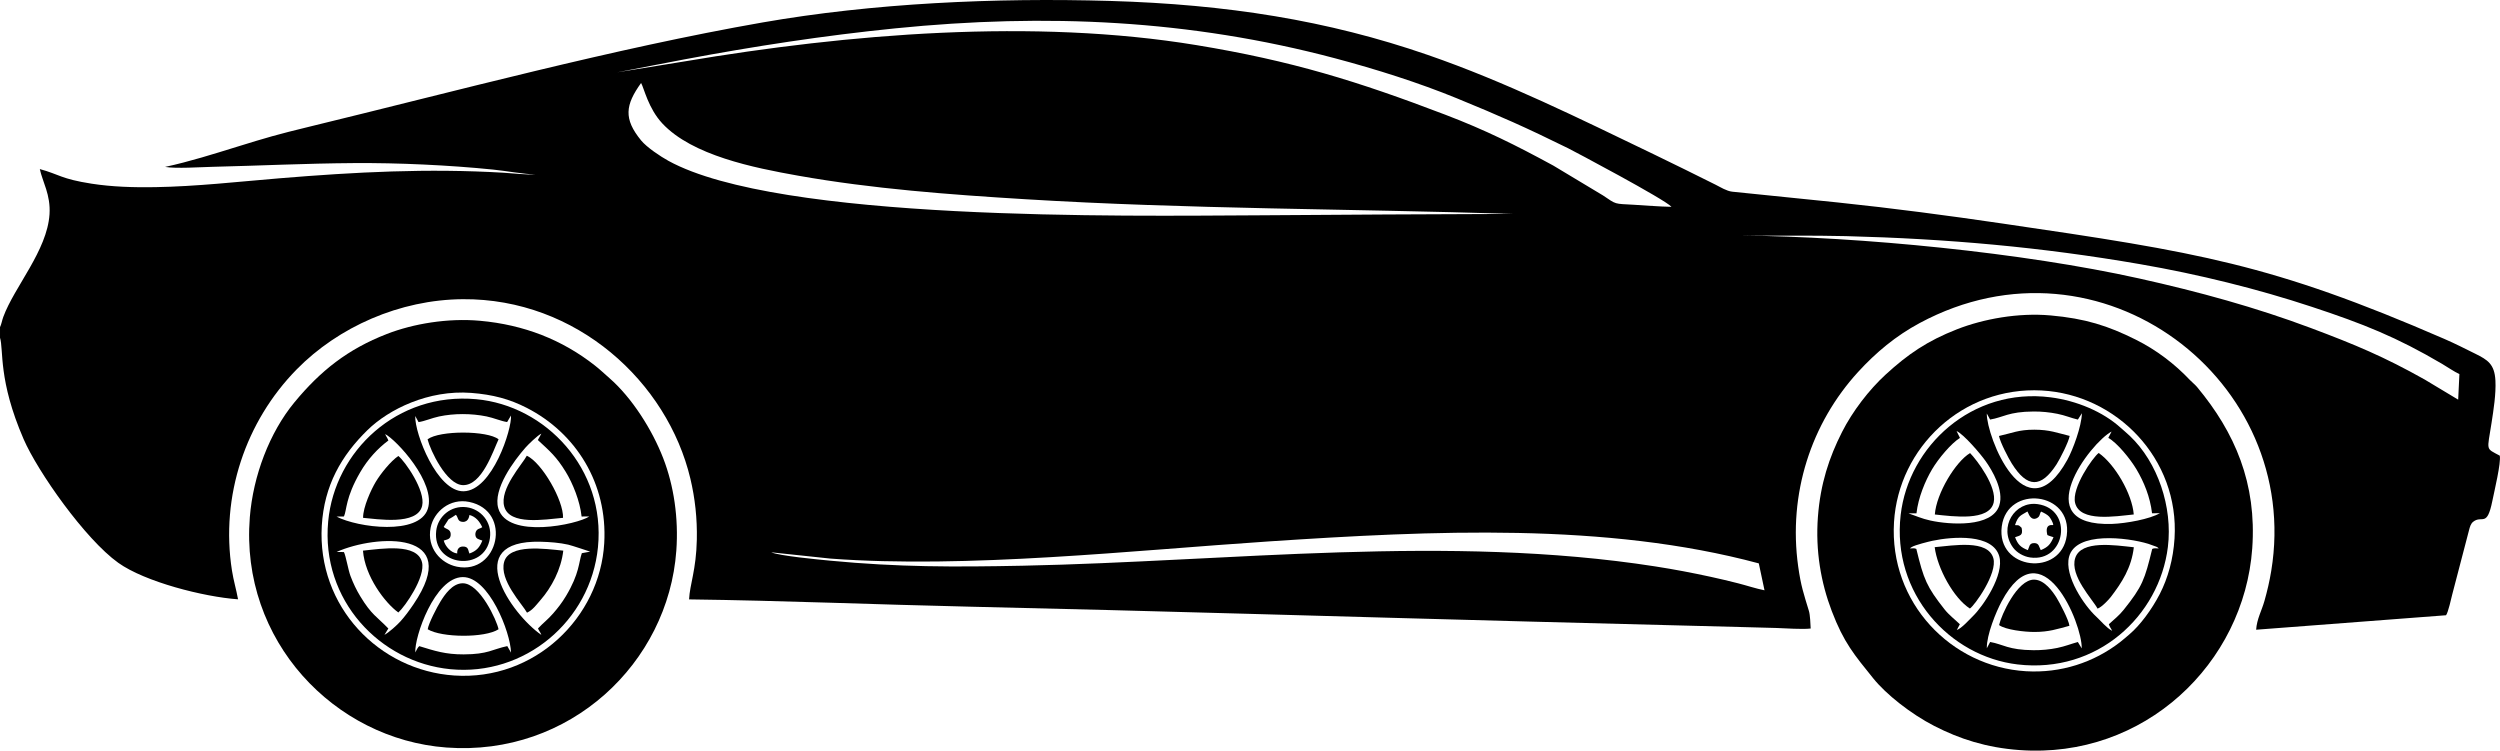
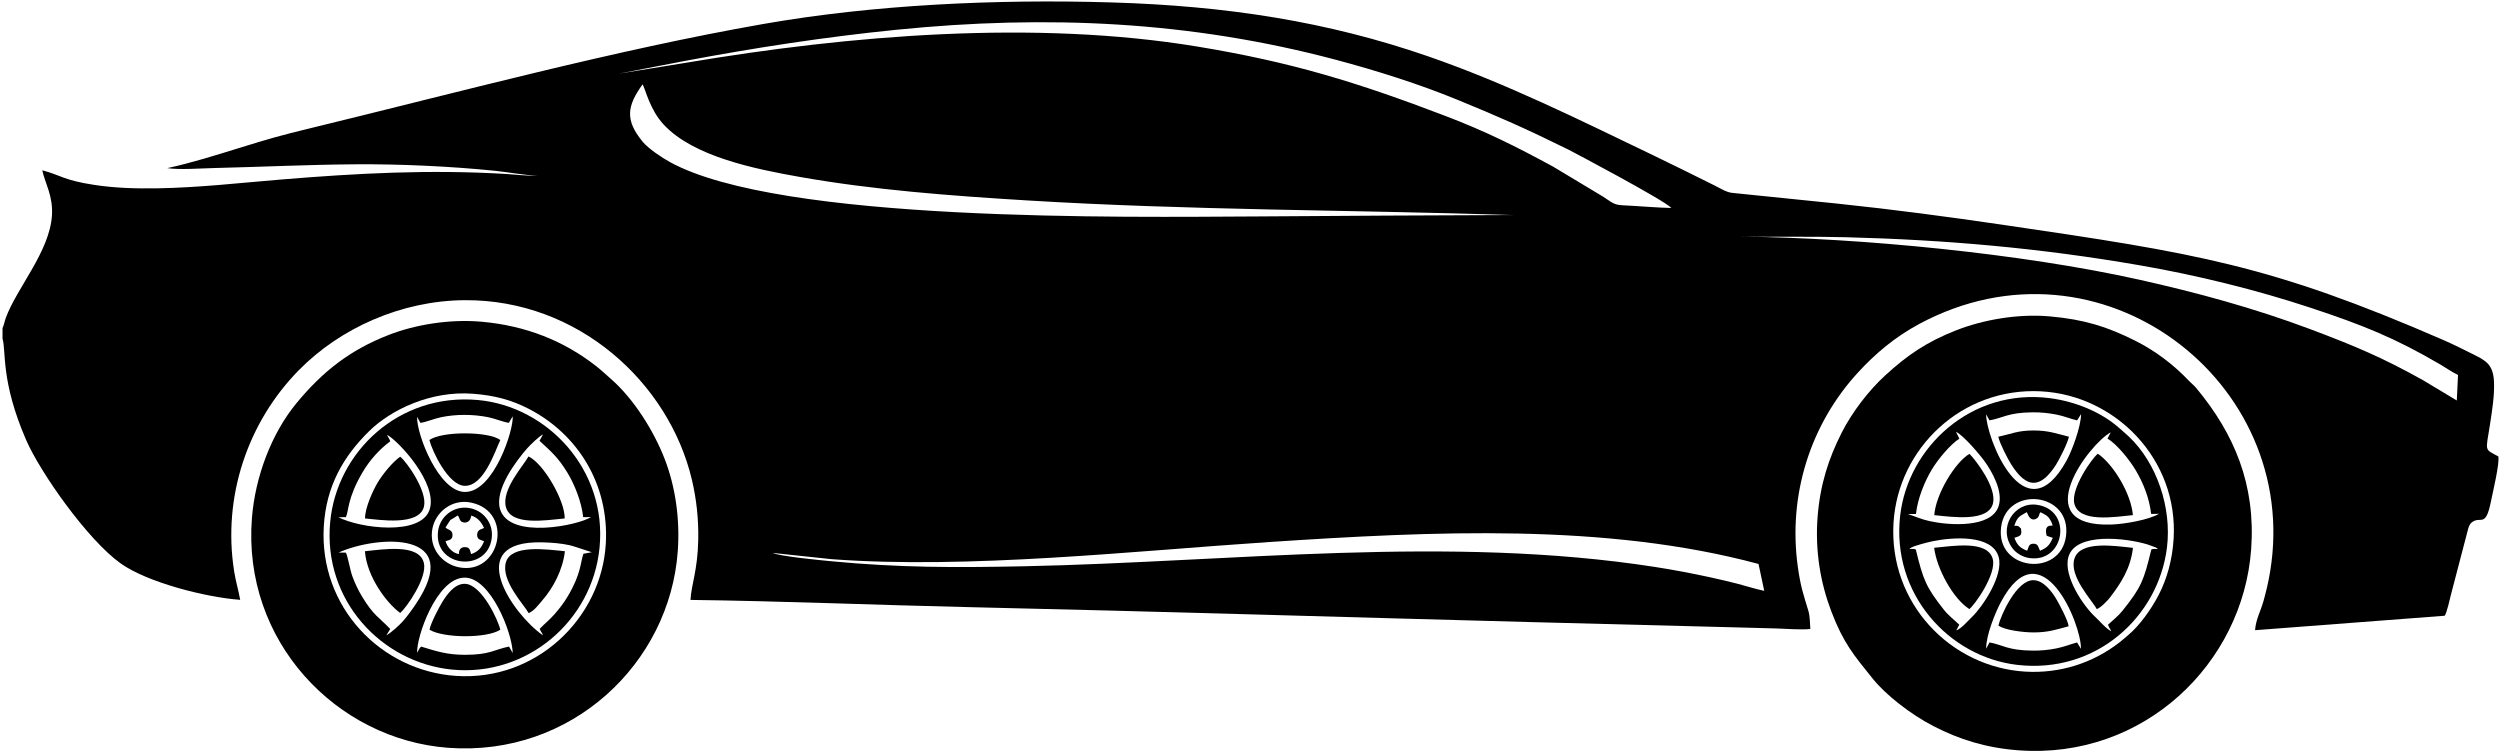
- <svg xmlns="http://www.w3.org/2000/svg" xml:space="preserve" width="169.333mm" height="50.845mm" version="1.1" style="shape-rendering:geometricPrecision; text-rendering:geometricPrecision; image-rendering:optimizeQuality; fill-rule:evenodd; clip-rule:evenodd" viewBox="0 0 2477.65 743.96">
-   <defs>
- 
- 
-  </defs>
+ <svg xmlns="http://www.w3.org/2000/svg" xml:space="preserve" width="169.602mm" height="50.944mm" version="1.1" style="shape-rendering:geometricPrecision; text-rendering:geometricPrecision; image-rendering:optimizeQuality; fill-rule:evenodd; clip-rule:evenodd" viewBox="0 0 16409.73 4929.06">
  <g id="Layer_x0020_1">
-     <path class="fil0" d="M1743.08 558.35c-151.42,-40.72 -323.5,-32.47 -484.98,-21.81 -134.64,8.89 -299.86,27.22 -435.2,17.05l-58.57 -6.21c7.79,3.46 46.64,7.16 58.35,8.28 67.35,6.43 122.64,6.39 190.76,5 206.33,-4.23 421.57,-31.31 627.09,0.7 18.63,2.9 37.1,6.42 55.13,10.36 9.3,2.03 17.9,4.08 26.81,6.35 8.44,2.15 17.57,5.22 26.27,6.96l-5.66 -26.68zm694.36 -187.6c-5.45,-2.5 -11.75,-6.95 -17.24,-10.17 -45.07,-26.5 -77.72,-39.54 -129.2,-56.55 -53.37,-17.64 -112.1,-32.22 -170.12,-42.24 -98.15,-16.96 -191.21,-25.19 -291.34,-27.77 -34.95,-0.9 -69.58,-0.14 -104.37,-0.6 119.01,1.18 279.65,16.94 394.81,42.54 59.3,13.18 115.97,28.8 169.94,49.02 44.48,16.67 73.07,28.69 113.07,51.15l33.22 19.96 1.21 -25.34zm-938.3 -158.75c-160.25,-5.13 -322.87,-4.76 -482.4,-14.52 -76.24,-4.66 -152.39,-10.37 -225.5,-23.33 -44.51,-7.89 -105.2,-20.11 -134.83,-51.81 -13.9,-14.87 -18.14,-35.01 -21.05,-40.1 -15.59,21.73 -17.6,35.44 0.04,56.96 5.57,6.79 19.09,15.84 27.07,20.22 109.53,60.1 452.27,54.63 584.05,53.97 42.31,-0.21 84.69,-0.55 126.89,-0.83l125.73 -0.55zm157.41 -7.03c-6.35,-7.31 -97.51,-55.6 -102.49,-58.06 -41.59,-20.5 -67.46,-31.97 -110.48,-49.58 -37.27,-15.26 -79.49,-28.68 -120.52,-39.57 -143.95,-38.2 -286.03,-44.71 -435.74,-29.66 -70.3,7.07 -140.64,17.86 -209.58,30.85l-66.18 12.74 67.22 -10.89c162.55,-27.45 345.75,-42.66 507.15,-16.06 94.31,15.54 159.15,35.63 246.32,68.9 40.14,15.32 69.96,30.23 107.14,50.44l49.23 29.58c13.76,9.26 10.75,8.15 30.53,9.27 12.37,0.7 25.1,1.83 37.4,2.05zm-1656.55 129.6l0 -10.35c1.37,-2.67 1.98,-6.67 3.22,-10.04 10.97,-29.95 43.55,-65.79 45.85,-101.86 1.24,-19.35 -6.97,-32.11 -9.62,-44.76 19.32,5.25 20.94,9.77 51.37,14.49 20.37,3.16 41.63,3.77 62.61,3.44 41.37,-0.67 82.72,-5.43 123.57,-8.79 75.66,-6.23 146.67,-9.99 222.46,-5.49 9.53,0.57 22.03,2.11 31.11,1.68 -11.41,-0.26 -28.98,-3.51 -41.79,-4.81 -43.88,-4.45 -94.15,-6.77 -137.96,-6.45 -48.78,0.36 -92.56,2.56 -140.17,3.7 -12.29,0.3 -35.96,1.94 -47.07,0.1 24.75,-5.38 47.88,-12.75 70.76,-19.81 30.95,-9.56 40.06,-12.24 72.1,-20.02 145.61,-35.37 302.14,-77.59 449.02,-103.3 109.35,-19.14 230.9,-24.76 345.12,-21.36 114.88,3.42 214.77,19.02 314.52,53.52 77.23,26.71 150.18,63.02 223.52,98.27 10.42,5.01 20.83,10.15 31.23,15.24 10.39,5.09 20.6,10.19 30.48,15.13 4.59,2.3 10.82,6.25 16.38,6.87l104.51 10.67c55.09,5.77 109.17,12.95 163.29,20.89 194.13,28.49 266.33,39.82 437.97,114.35 10.67,4.64 20.61,9.69 30.86,14.78 12,5.96 18.98,10.13 19.79,26.63 0.65,13.33 -1.87,28.93 -3.84,41.74 -4.39,28.5 -6.19,24.81 8.13,32.56 1.5,6.62 -5.52,35.74 -7.29,44.62 -5.43,27.15 -10.11,13.93 -18.99,20.85 -2.5,1.96 -3.32,4.98 -4.32,8.94l-16.49 63.12c-0.85,3.37 -4.03,17.92 -6.15,20.63l-188.21 14.35c0.78,-10.86 5.48,-18.76 8.27,-28.62 2.74,-9.68 5.02,-19.43 6.71,-29.74 30.98,-188.49 -168.77,-342.01 -348.37,-245.61 -23.71,12.73 -43.37,29.16 -61.05,48.47 -46.49,50.76 -69.54,120.62 -59.41,192.88 2.74,19.54 5.5,27.06 10.66,44.16 1.15,3.79 1.52,12.88 1.72,17.26 -8.31,1.01 -25.08,-0.24 -34.04,-0.53 -11.57,-0.37 -23.06,-0.64 -34.6,-0.93l-209 -5.39c-184.97,-4.87 -370.94,-10.63 -555.67,-14.79 -92.59,-2.08 -185.75,-6.05 -278.29,-7.22 0.77,-15.09 7.05,-29.17 7.69,-59.13 0.45,-21.07 -1.77,-41.14 -6.39,-60.54 -22.83,-95.89 -112.76,-178.67 -225.6,-177.85 -62.43,0.45 -123.27,27.48 -164.61,69.61 -50.38,51.34 -75.76,125.1 -64.11,199.3 1.59,10.13 4.29,18.84 6.04,28.53 -34.09,-2.44 -92.31,-17.31 -118.71,-36.18 -32.89,-23.51 -79.84,-90.34 -93.83,-122.61 -25.43,-58.67 -19.58,-88.33 -23.42,-100.62z" />
-     <path class="fil0" d="M2023.47 386.99c-78.54,-4.12 -141.89,56.59 -146.39,130.48 -4.86,79.99 56.78,143.32 130.76,147.76 34.51,2.07 67.17,-8.61 93.25,-28.8 3.71,-2.87 6.15,-5.11 9.48,-7.93 10.29,-8.72 22,-24.41 29.9,-39.79 8.11,-15.79 13.35,-34.48 14.64,-55.15 4.95,-78.95 -57.63,-142.67 -131.65,-146.56zm8.61 -74.4c34.62,3.07 57.14,10.31 84.53,23.98 20.58,10.27 38.59,24.05 53.71,40.02 2.24,2.36 5.06,4.52 7.11,6.97 37.6,45.17 59.27,95.6 54.68,159.95 -8.12,113.77 -106.78,209.03 -230.94,199.83 -32.44,-2.4 -58.77,-10.83 -84.16,-23.86 -23.2,-11.91 -47.79,-31.36 -60.57,-47.26 -18.77,-23.35 -29.07,-35.17 -41.08,-66.71 -10.69,-28.07 -16.23,-59.67 -13.69,-93.32 2.47,-32.75 11.1,-58.82 23.93,-84.09 10.37,-20.41 26.57,-41.64 43.34,-57.01 21.82,-20.01 41.17,-33.27 70.53,-44.74 26.47,-10.35 60.9,-16.57 92.63,-13.75z" />
-     <path class="fil0" d="M466.95 389.39c-42.24,-3.2 -81.59,16.15 -102.8,36.9 -25.81,25.26 -42.89,54.74 -45.25,94.78 -4.72,80.18 56.77,143.39 131.26,148.4 79.88,5.37 144.45,-57.5 148.68,-131.22 3.4,-59.2 -28.08,-109.05 -76.75,-134.01 -17,-8.72 -33.59,-13.21 -55.15,-14.85zm8.59 -71.49c43.81,3.91 81.75,18.9 114.18,44.45 5.2,4.1 9.37,8.14 14.19,12.33 22.48,19.57 42.45,51.3 53.34,79.37 10.59,27.29 15.34,59.35 13.03,91.61 -7.96,111.28 -105.47,204.27 -227.9,195.18 -110.85,-8.23 -204.57,-105.84 -194.8,-228.22 3.28,-41.04 19.46,-83.89 44.21,-113.87 25.97,-31.45 52.92,-52.7 91.52,-67.73 26.31,-10.25 60.62,-15.95 92.22,-13.12z" />
-     <path class="fil0" d="M506.46 646.82c-0.48,-20.34 -22.03,-75.12 -47.83,-74.89 -27.89,0.24 -48.14,59.77 -47.01,74.67 1.27,-2.4 2.04,-4.6 3.89,-6.24 15.12,4.64 25.75,8.23 43.96,8.18 24.41,-0.07 28.28,-5.06 43.28,-8.21l3.71 6.49zm-125.46 -17.63c4.56,-2.43 12.63,-9.79 15.87,-13.38 4.36,-4.83 8.66,-10.63 12.94,-16.94 49.89,-73.67 -36.67,-69.44 -76.26,-51.85l7.32 0.11c2.05,4.37 4.2,17.65 6.45,23.63 2.78,7.43 5.89,13.87 9.69,20.15 11.25,18.61 16.5,20.16 27.85,31.98l-3.85 6.29zm203.91 -82.47c-0.03,0.01 -18.19,-6.12 -21.7,-6.91 -8.55,-1.93 -18.22,-2.69 -27.46,-2.91 -80.22,-1.96 -29,72 0.78,92.35 -1.09,-3.01 -2.27,-3.61 -3.34,-6.43 5.39,-5.72 9.77,-8.81 15.04,-14.9 4.72,-5.45 8.61,-10.4 12.67,-17.18 13.54,-22.58 12.54,-33.39 15.72,-42.51l8.28 -1.51zm-119.91 -49.29c-19.15,-3.95 -35.1,9.75 -38.22,25.5 -4.01,20.2 10.1,35.41 25.95,38.68 41.34,8.53 55.67,-55.22 12.27,-64.18zm-131.52 14.54c21.2,11.01 81.8,18.87 90.47,-7.58 8.49,-25.89 -31.13,-68.5 -42.27,-74.2 1.1,2.55 2.17,3.58 3.22,6.38 -10.51,7.84 -20.31,18.35 -27.93,31.47 -14.74,25.35 -13.15,37.29 -16.11,43.83l-7.38 0.1zm199.55 -75.88l3.5 -6.33c-3.7,1.59 -13.2,10.94 -15.76,13.86 -11.23,12.8 -32.55,41.16 -26.93,60.22 9.1,30.83 78.63,15.91 90.24,7.98l-7.69 0.08c-1.61,-15.42 -8.8,-32.93 -15.7,-44.22 -9.25,-15.12 -15.57,-20.38 -27.66,-31.58zm-30.44 -17.82c-5.7,-0.78 -13.46,-4.17 -20.4,-5.57 -15.01,-3.04 -32.06,-3.12 -47.04,0.04 -6.95,1.46 -14.63,4.82 -20.34,5.58l-3.3 -6.03c-0.58,17.53 21.72,75.09 47.96,74.6 28.48,-0.54 48.08,-62 46.94,-75.09l-3.82 6.48zm90.02 124.09c-7.28,73.26 -72.67,128.02 -146.29,120.86 -69.65,-6.77 -128.42,-68.32 -121.07,-146.56 6.54,-69.6 68.26,-128.18 146.67,-121.03 68.9,6.28 128.4,69.15 120.69,146.73z" />
-     <path class="fil0" d="M2063.11 642.56c0.71,-24.22 -39.38,-121.53 -79.43,-46.41 -5.43,10.19 -14.9,33.08 -14.62,46.33l3.29 -6.24c13.03,2.3 17.82,7.95 42.97,8.15 7.82,0.06 16.01,-0.68 23.52,-2.23 7.96,-1.65 13.46,-3.99 20.44,-5.89l3.83 6.3zm-163.9 -98.53c7.37,30.39 10.21,37.37 27.98,59.94 4.27,5.42 10.47,10.17 15.15,14.7l-3.01 5.69c4.82,-1.62 12.36,-10.23 15.85,-13.61 10.21,-9.86 31.38,-41.12 26.23,-59.38 -6.37,-22.56 -45.91,-19.71 -66.25,-15.41 -3.37,0.71 -17.33,4.16 -20.48,6.18 -1.39,0.89 -0.82,0.48 -1.74,1.41 2.9,-0.05 4.13,-0.52 6.27,0.47zm194.08 81.15c-1.32,-2.79 -2.36,-3.51 -3.3,-6.51 5.71,-5.25 10.17,-8.63 14.71,-14.3 18.57,-23.19 20.87,-29.93 28.27,-60.34 2.29,-1.01 3.32,-0.54 6.38,-0.47 -1.21,-1.25 0.07,-0.42 -2.31,-1.75l-7.97 -2.86c-20.99,-6.41 -71.98,-12.42 -78.52,12.92 -4.93,19.12 15.29,48.61 27.01,59.31 4.42,4.04 10.16,11.22 15.74,14.01zm-45 -94.42c5.81,-43.85 -59.02,-50.56 -64.41,-9.08 -5.65,43.43 58.93,50.46 64.41,9.08zm41.17 -96.78l3.24 -6.26c-20.68,10.65 -84.77,94.41 0.59,91.51 13.69,-0.47 37.63,-4.8 47.28,-10.66l-7.75 0.14c-1.93,-16.33 -8,-31 -15.42,-43.53 -6.12,-10.33 -19.24,-26.44 -27.94,-31.2zm-198.13 74.8c7.75,2.56 12.95,5.18 21.9,7.13 18.99,4.15 61.01,7.14 68.18,-14.93 4.89,-15.03 -7.14,-34.9 -13.48,-43.91 -5.04,-7.16 -21.57,-26.55 -28.86,-29.9l3.37 6.83c-8.67,5.4 -21.3,20.39 -27.62,31.07 -6.92,11.68 -13.7,28.08 -15.48,43.66l-8 0.06zm167.96 -92.95c-6.68,-1.53 -12.54,-4.18 -20.33,-5.72 -7.7,-1.53 -15.48,-2.33 -23.62,-2.28 -24.97,0.16 -29.95,5.83 -43.02,7.98l-3.28 -6c-0.45,22.13 37.89,122.11 79.84,45.86 5.42,-9.85 14.13,-33.15 14.42,-46.14l-4 6.3zm-27.01 -22.05c25.69,3.31 51.83,14.12 69.7,30.41 3.07,2.8 4.9,4.11 8.78,7.79 27.71,26.28 42.62,70.58 37.75,110.1 -8.42,68.34 -70.07,125.74 -148.94,116.42 -67.3,-7.95 -124.85,-70.3 -115.88,-148.22 7.81,-67.85 70.5,-126.56 148.59,-116.5z" />
-     <path class="fil0" d="M494.11 435.38c-5.3,11.17 -16.41,45.98 -35.4,45.42 -16.29,-0.48 -32.28,-34.62 -34.97,-45.42 12.03,-9.02 59.44,-8.72 70.37,0z" />
-     <path class="fil0" d="M558.01 513.2c-18.55,1.68 -52.95,7.62 -58.27,-11.13 -4.95,-17.46 18.09,-42.2 22.37,-50.43 15.06,6.98 36.46,44.39 35.9,61.56z" />
-     <path class="fil0" d="M494.08 623.64c-13.42,8.77 -56.48,8.41 -70.21,0 0.9,-6.01 9.41,-22.2 12.5,-27.22 4.11,-6.68 11.79,-18.34 22.25,-18.36 16.98,-0.02 33.9,37.21 35.46,45.57z" />
-     <path class="fil0" d="M558.24 545.73c-2.11,18.47 -11.5,36.36 -22.87,49.31 -3.64,4.14 -7.53,9.69 -13.08,12.16 -4.42,-8.18 -27.78,-32.27 -22.64,-50.38 5.12,-18.04 40.22,-12.93 58.59,-11.09z" />
-     <path class="fil0" d="M394.77 607.02c-13.29,-9.56 -33.14,-35.92 -35.05,-61.29 18.64,-1.91 53.56,-7.67 58.47,11.37 3.78,14.63 -16.93,44.25 -23.42,49.92z" />
-     <path class="fil0" d="M394.77 451.89c6.56,5.17 27.16,34.42 23.59,49.44 -4.71,19.85 -45.12,12.96 -58.53,11.88 -0.06,-10.72 8.03,-28.06 12.51,-35.58 4.85,-8.13 14.87,-20.6 22.44,-25.74z" />
-     <path class="fil0" d="M2114.76 542.37c-2.36,20.4 -11.9,34.98 -22.81,49.27 -1.91,2.5 -8.98,10.14 -13.14,11.54 -4.57,-8.76 -27.85,-32.65 -22.12,-50.19 5.86,-17.94 39.33,-12.61 58.07,-10.62z" />
-     <path class="fil0" d="M2050.92 620.21c-12.41,3.3 -20.21,6.09 -34.77,6.11 -9.67,0.01 -28.49,-2.11 -34.94,-6.82 2.04,-9.34 17.88,-45.47 34.93,-45.04 10.01,0.25 18.06,11.5 22.08,17.98 2.92,4.71 12.21,22.25 12.7,27.77z" />
-     <path class="fil0" d="M2114.68 509.87c-18.44,1.85 -53.17,7.74 -58.07,-11.23 -3.87,-14.97 17.69,-45.57 23.32,-49.72 16.07,11.2 33.14,40.48 34.76,60.95z" />
-     <path class="fil0" d="M1917.54 509.9c1.43,-20.74 20.59,-52.41 34.93,-60.87 6.72,6.82 26.94,33.41 23.4,48.95 -4.31,18.93 -40.17,13.81 -58.33,11.91z" />
-     <path class="fil0" d="M1952.29 603.09c-16.15,-10.29 -32.34,-40.04 -34.88,-60.81 18.78,-1.67 52.69,-7.75 58.1,10.87 4.37,15.01 -18.59,47 -23.22,49.95z" />
-     <path class="fil0" d="M2051.17 432.03c-0.95,5.87 -9.78,23.14 -12.89,27.97 -15.57,24.14 -29.27,23.56 -44.47,-0.63 -3.36,-5.34 -11.3,-20.62 -12.71,-27.29 12.84,-2.79 19.41,-6.26 35.06,-6.23 15.25,0.03 22.46,3.13 35.01,6.18z" />
-     <path class="fil1" d="M477.93 522.46c-2.7,-5.73 -6.33,-10.3 -12.67,-12.11 -0.24,0.57 -0.54,7.05 -6.58,6.88 -5.61,-0.16 -4.47,-4.83 -6.9,-7.02 -10.85,7.59 -4.03,0.15 -12.05,11.94 1.88,2.32 6.7,2.05 6.94,7 0.28,5.63 -3.82,5.42 -6.9,6.58 1.45,5.81 7.27,12.2 13.38,12.79 -0.38,-3.76 1.41,-6.79 5.52,-6.88 6.03,-0.14 5.13,4.14 6.59,6.93 7.07,-2.55 10.06,-6.08 12.77,-12.83 -3.09,-1.27 -6.68,-1.31 -6.93,-5.83 -0.11,-1.97 0.71,-3.87 1.76,-4.82 1.59,-1.45 3.08,-1.15 5.07,-2.61zm-15.52 -19.77c13.83,1.8 25.4,14.38 23.13,30.57 -4.75,33.82 -57.45,28.64 -53.23,-7.29 1.63,-13.87 14.41,-25.33 30.1,-23.28z" />
-     <path class="fil1" d="M2022.87 506.99c-1.21,1.42 -1.08,3.42 -2.27,5 -0.96,1.28 -6.8,5.78 -10.45,-3.42l-0.83 -1.65c-6.04,3.83 -9.16,3.68 -12.35,13.55 4.58,-0.1 3.69,0.14 6.57,2.63 1.63,7.78 -1.48,7.49 -6.47,9.31 2.7,7.22 5.55,10.03 12.66,12.81 1.58,-3.02 1.07,-7.05 6.43,-6.98 4.82,0.07 4.6,3.92 6.36,6.99 7.35,-3.06 9.61,-5.84 12.66,-12.81 -1.77,-0.71 -3.97,-1.06 -6.11,-2.16 -1.26,-5.37 -1.39,-10.53 5.84,-9.92 -0.18,-2.76 -3.02,-7.15 -4.12,-8.38 -1.73,-1.93 -4.81,-3.52 -7.92,-4.96zm-3.39 -7.36c35.79,5.13 27.65,57.86 -7.48,52.86 -6.68,-0.95 -13.31,-4.87 -16.92,-9.79 -14.78,-20.14 1.69,-46.32 24.41,-43.06z" />
+     <g id="_1616587615584">
+       <path class="fil0 str0" d="M11542.8 3701.74c-1001.27,-269.27 -2139.17,-214.71 -3206.97,-144.22 -890.31,58.79 -1982.84,179.99 -2877.78,112.75l-387.3 -41.06c51.51,22.88 308.41,47.34 385.85,54.75 445.36,42.52 810.97,42.25 1261.42,33.06 1364.36,-27.97 2787.66,-207.04 4146.67,4.62 123.19,19.18 245.33,42.46 364.55,68.5 61.5,13.42 118.37,26.98 177.28,41.99 55.81,14.21 116.18,34.52 173.71,46.03l-37.42 -176.42zm4591.5 -1240.52c-36.04,-16.54 -77.69,-45.96 -114.01,-67.25 -298.03,-175.23 -513.93,-261.46 -854.34,-373.95 -352.91,-116.65 -741.27,-213.05 -1124.93,-279.32 -649.03,-112.15 -1264.4,-166.57 -1926.5,-183.63 -231.11,-5.95 -460.11,-0.93 -690.16,-3.97 786.96,7.8 1849.2,112.01 2610.7,281.3 392.13,87.16 766.87,190.44 1123.74,324.15 294.12,110.23 483.18,189.72 747.69,338.22l219.67 131.98 8 -167.55 0.13 0.01zm-6204.57 -1049.75c-1059.66,-33.92 -2135,-31.47 -3189.89,-96.02 -504.14,-30.82 -1007.69,-68.57 -1491.14,-154.27 -294.33,-52.17 -695.64,-132.98 -891.57,-342.6 -91.92,-98.33 -119.96,-231.5 -139.19,-265.17 -103.09,143.69 -116.39,234.35 0.26,376.66 36.83,44.9 126.24,104.75 179.01,133.7 724.27,397.42 2990.67,361.24 3862.07,356.88 279.77,-1.39 560.02,-3.64 839.07,-5.49l831.4 -3.64 -0.01 -0.06zm1040.88 -46.48c-41.99,-48.34 -644.79,-367.66 -677.73,-383.93 -275.01,-135.56 -446.09,-211.41 -730.55,-327.85 -246.45,-100.91 -525.64,-189.65 -796.95,-261.66 -951.88,-252.6 -1891.38,-295.65 -2881.35,-196.13 -464.87,46.75 -929.99,118.1 -1385.86,204l-437.62 84.24 444.5 -72.01c1074.87,-181.51 2286.3,-282.1 3353.56,-106.2 623.63,102.76 1052.39,235.61 1628.81,455.61 265.43,101.3 462.61,199.89 708.47,333.54l325.54 195.6c90.99,61.24 71.09,53.89 201.88,61.29 81.8,4.62 165.97,12.1 247.31,13.56l-0.02 -0.05zm-10954.05 856.99l0 -68.44c9.06,-17.66 13.09,-44.11 21.3,-66.39 72.54,-198.05 287.98,-435.05 303.19,-673.56 8.2,-127.96 -46.09,-212.33 -63.62,-295.98 127.75,34.72 138.47,64.6 339.69,95.82 134.7,20.9 275.29,24.93 414.01,22.75 273.56,-4.43 546.99,-35.91 817.12,-58.12 500.31,-41.2 969.86,-66.06 1471.02,-36.3 63.02,3.77 145.67,13.95 205.72,11.11 -75.45,-1.72 -191.63,-23.21 -276.34,-31.8 -290.16,-29.42 -622.58,-44.77 -912.26,-42.65 -322.56,2.38 -612.06,16.93 -926.89,24.47 -81.26,1.98 -237.79,12.83 -311.26,0.66 163.66,-35.58 316.61,-84.31 467.9,-131 204.65,-63.22 264.9,-80.94 476.77,-132.38 962.85,-233.88 1997.92,-513.07 2969.17,-683.08 723.08,-126.56 1526.84,-163.73 2282.14,-141.24 759.65,22.61 1420.17,125.77 2079.78,353.91 510.69,176.63 993.08,416.72 1478.04,649.82 68.9,33.13 137.74,67.12 206.51,100.78 68.71,33.66 136.22,67.38 201.55,100.04 30.35,15.21 71.55,41.32 108.32,45.43l691.08 70.55c364.28,38.15 721.88,85.64 1079.76,138.14 1283.7,188.39 1761.13,263.32 2896.11,756.15 70.55,30.68 136.29,64.08 204.06,97.73 79.35,39.41 125.51,66.98 130.86,176.08 4.3,88.14 -12.37,191.3 -25.39,276.01 -29.03,188.46 -40.93,164.06 53.76,215.31 9.92,43.77 -36.51,236.33 -48.2,295.05 -35.91,179.53 -66.86,92.11 -125.58,137.87 -16.54,12.97 -21.95,32.94 -28.56,59.12l-109.04 417.39c-5.62,22.28 -26.65,118.5 -40.67,136.41l-1244.55 94.89c5.16,-71.81 36.23,-124.05 54.69,-189.25 18.12,-64.01 33.2,-128.48 44.37,-196.66 204.86,-1246.41 -1116,-2261.56 -2303.62,-1624.11 -156.78,84.18 -286.78,192.82 -403.69,320.51 -307.42,335.64 -459.83,797.6 -392.85,1275.43 18.12,129.21 36.37,178.94 70.49,292.01 7.6,25.06 10.05,85.17 11.38,114.13 -54.95,6.68 -165.85,-1.59 -225.09,-3.5 -76.5,-2.45 -152.48,-4.23 -228.8,-6.15l-1382.03 -35.64c-1223.13,-32.2 -2452.87,-70.29 -3674.4,-97.8 -612.26,-13.76 -1228.29,-40.01 -1840.22,-47.74 5.09,-99.78 46.62,-192.89 50.85,-391 2.98,-139.33 -11.71,-272.04 -42.25,-400.32 -150.97,-634.08 -745.64,-1181.46 -1491.8,-1176.04 -412.82,2.98 -815.13,181.71 -1088.49,460.3 -333.14,339.48 -500.97,827.22 -423.93,1317.88 10.52,66.98 28.37,124.58 39.94,188.66 -225.42,-16.14 -610.4,-114.46 -784.98,-239.24 -217.48,-155.46 -527.95,-597.38 -620.46,-810.77 -168.16,-387.96 -129.48,-584.08 -154.87,-665.35l0.25 0.14z" />
+       <path class="fil1" d="M13396.89 2568.6c-519.35,-27.25 -938.26,374.21 -968.02,862.81 -32.14,528.94 375.47,947.72 864.66,977.07 228.2,13.69 444.17,-56.93 616.63,-190.44 24.54,-18.97 40.67,-33.79 62.69,-52.44 68.05,-57.67 145.48,-161.42 197.72,-263.11 53.63,-104.42 88.28,-228 96.81,-364.69 32.73,-522.07 -381.09,-943.41 -870.55,-969.14l0.06 -0.06zm56.93 -491.97c228.93,20.3 377.85,68.17 558.96,158.57 136.09,67.91 255.18,159.04 355.17,264.62 14.81,15.61 33.46,29.89 47.01,46.09 248.63,298.69 391.92,632.16 361.57,1057.68 -53.7,752.31 -706.09,1382.22 -1527.11,1321.39 -214.51,-15.87 -388.62,-71.62 -556.51,-157.78 -153.41,-78.76 -316.02,-207.37 -400.51,-312.51 -124.12,-154.4 -192.23,-232.57 -271.65,-441.12 -70.69,-185.61 -107.32,-394.57 -90.52,-617.09 16.33,-216.57 73.4,-388.95 158.24,-556.05 68.57,-134.96 175.7,-275.34 286.58,-376.97 144.29,-132.32 272.24,-220 466.39,-295.85 175.04,-68.44 402.7,-109.57 612.52,-90.92l-0.13 -0.08z" />
+       <path class="fil1" d="M3104.3 2584.47c-279.32,-21.16 -539.52,106.8 -679.77,244 -170.67,167.04 -283.62,361.98 -299.22,626.74 -31.21,530.19 375.39,948.17 867.95,981.3 528.21,35.51 955.19,-380.23 983.16,-867.7 22.49,-391.47 -185.68,-721.1 -507.52,-886.15 -112.41,-57.67 -222.12,-87.35 -364.69,-98.2l0.08 0.01zm56.8 -472.72c289.7,25.85 540.58,124.98 755.02,293.93 34.39,27.11 61.96,53.82 93.83,81.53 148.65,129.41 280.7,339.22 352.72,524.84 70.03,180.46 101.44,392.46 86.16,605.78 -52.63,735.85 -697.42,1350.75 -1507.01,1290.65 -732.99,-54.42 -1352.72,-699.87 -1288.12,-1509.13 21.69,-271.38 128.68,-554.73 292.34,-752.97 171.73,-207.95 349.94,-348.47 605.17,-447.86 173.97,-67.78 400.85,-105.47 609.81,-86.76l0.07 -0.01z" />
+       <path class="fil1" d="M3365.56 4286.75c-3.17,-134.5 -145.67,-496.74 -316.28,-495.22 -184.42,1.59 -318.33,395.23 -310.86,493.76 8.4,-15.87 13.49,-30.42 25.73,-41.27 99.99,30.68 170.28,54.42 290.69,54.1 161.42,-0.46 187.01,-33.46 286.19,-54.29l24.54 42.92zm-829.62 -116.58c30.15,-16.07 83.52,-64.74 104.94,-88.47 28.83,-31.94 57.27,-70.29 85.57,-112.01 329.9,-487.15 -242.49,-459.18 -504.26,-342.86l48.41 0.73c13.56,28.9 27.77,116.71 42.65,156.26 18.38,49.13 38.94,91.71 64.08,133.24 74.39,123.06 109.1,133.31 184.15,211.47l-25.46 41.59 -0.08 0.06zm1348.37 -545.35c-0.2,0.07 -120.29,-40.47 -143.5,-45.7 -56.53,-12.76 -120.48,-17.78 -181.58,-19.24 -530.47,-12.97 -191.77,476.11 5.16,610.67 -7.21,-19.9 -15.01,-23.87 -22.09,-42.52 35.64,-37.82 64.6,-58.26 99.45,-98.52 31.21,-36.04 56.93,-68.77 83.78,-113.6 89.54,-149.31 82.92,-220.79 103.95,-281.1l54.75 -9.99 0.07 0zm-792.91 -325.93c-126.63,-26.12 -232.1,64.48 -252.73,168.62 -26.52,133.57 66.79,234.16 171.59,255.77 273.36,56.41 368.12,-365.15 81.14,-424.39zm-869.68 96.14c140.19,72.81 540.9,124.78 598.23,-50.12 56.14,-171.2 -205.84,-452.97 -279.51,-490.65 7.28,16.86 14.35,23.68 21.3,42.18 -69.5,51.84 -134.3,121.34 -184.68,208.1 -97.47,167.63 -86.95,246.58 -106.53,289.83l-48.8 0.66 -0.01 0zm1319.54 -501.77l23.14 -41.86c-24.47,10.52 -87.28,72.34 -104.21,91.65 -74.26,84.64 -215.24,272.17 -178.08,398.21 60.17,203.86 519.95,105.21 596.72,52.77l-50.85 0.53c-10.64,-101.97 -58.19,-217.76 -103.82,-292.41 -61.17,-99.99 -102.96,-134.77 -182.9,-208.82l0 -0.07zm-201.29 -117.84c-37.7,-5.16 -89,-27.57 -134.89,-36.83 -99.25,-20.11 -212,-20.63 -311.06,0.26 -45.96,9.66 -96.74,31.87 -134.5,36.9l-21.82 -39.87c-3.83,115.92 143.62,496.54 317.14,493.3 188.32,-3.57 317.93,-409.98 310.4,-496.54l-25.26 42.85 -0.01 -0.07zm595.26 820.55c-48.14,484.44 -480.54,846.54 -967.35,799.2 -460.57,-44.77 -849.17,-451.78 -800.57,-969.14 43.25,-460.23 451.37,-847.6 969.86,-800.32 455.61,41.53 849.06,457.26 798.07,970.26z" />
+       <path class="fil1" d="M13659.01 4258.58c4.69,-160.16 -260.4,-803.62 -525.24,-306.89 -35.91,67.38 -98.52,218.74 -96.68,306.36l21.76 -41.27c86.16,15.21 117.84,52.57 284.14,53.89 51.72,0.4 105.87,-4.5 155.53,-14.75 52.63,-10.91 89,-26.38 135.17,-38.94l25.33 41.66 -0.01 -0.08zm-1083.79 -651.53c48.74,200.96 67.52,247.11 185.02,396.35 28.23,35.84 69.24,67.25 100.18,97.21l-19.9 37.63c31.87,-10.71 81.73,-67.65 104.81,-90 67.52,-65.2 207.5,-271.91 173.45,-392.66 -42.13,-149.18 -303.59,-130.34 -438.08,-101.9 -22.28,4.69 -114.6,27.51 -135.43,40.87 -9.19,5.88 -5.42,3.17 -11.5,9.33 19.18,-0.33 27.31,-3.43 41.46,3.11l-0.01 0.07zm1283.37 536.61c-8.73,-18.45 -15.61,-23.21 -21.82,-43.05 37.75,-34.72 67.25,-57.07 97.27,-94.56 122.79,-153.35 138,-197.91 186.94,-399.01 15.14,-6.68 21.95,-3.57 42.18,-3.11 -8,-8.26 0.46,-2.78 -15.28,-11.57l-52.7 -18.92c-138.79,-42.39 -475.97,-82.13 -519.22,85.43 -32.6,126.43 101.11,321.44 178.61,392.19 29.23,26.71 67.19,74.19 104.08,92.64l-0.06 -0.07zm-297.57 -624.36c38.42,-289.96 -390.28,-334.33 -425.91,-60.05 -37.36,287.19 389.68,333.67 425.91,60.05zm272.24 -639.97l21.42 -41.39c-136.75,70.43 -560.55,624.3 3.9,605.12 90.52,-3.11 248.83,-31.75 312.64,-70.49l-51.25 0.93c-12.76,-107.99 -52.91,-204.99 -101.97,-287.84 -40.47,-68.31 -127.22,-174.84 -184.75,-206.31l0.01 -0.02zm-1310.15 494.63c51.25,16.93 85.64,34.25 144.81,47.15 125.58,27.44 403.44,47.22 450.85,-98.73 32.34,-99.39 -47.22,-230.78 -89.14,-290.36 -33.33,-47.34 -142.64,-175.56 -190.84,-197.72l22.28 45.16c-57.33,35.71 -140.85,134.83 -182.64,205.45 -45.76,77.24 -90.59,185.68 -102.37,288.71l-52.91 0.4 -0.05 -0.06zm1110.65 -614.64c-44.17,-10.12 -82.92,-27.64 -134.43,-37.82 -50.91,-10.12 -102.37,-15.4 -156.19,-15.07 -165.11,1.05 -198.05,38.55 -284.48,52.77l-21.69 -39.68c-2.98,146.34 250.56,807.46 527.95,303.26 35.84,-65.14 93.44,-219.21 95.35,-305.11l-26.45 41.66 -0.06 -0.01zm-178.61 -145.81c169.88,21.89 342.73,93.37 460.9,201.08 20.3,18.52 32.4,27.18 58.06,51.51 183.23,173.78 281.83,466.71 249.63,728.05 -55.68,451.9 -463.35,831.47 -984.88,769.84 -445.03,-52.57 -825.58,-464.87 -766.27,-980.11 51.65,-448.66 466.19,-836.89 982.56,-770.37z" />
+       <path class="fil1" d="M3283.89 2888.58c-35.04,73.86 -108.51,304.05 -234.09,300.34 -107.72,-3.17 -213.45,-228.93 -231.24,-300.34 79.55,-59.65 393.05,-57.67 465.33,0z" />
+       <path class="fil1" d="M3706.44 3403.17c-122.67,11.11 -350.13,50.39 -385.31,-73.6 -32.73,-115.46 119.62,-279.05 147.93,-333.47 99.59,46.15 241.09,293.53 237.39,407.07z" />
+       <path class="fil1" d="M3283.7 4133.46c-88.74,57.99 -373.48,55.61 -464.27,0 5.95,-39.74 62.22,-146.8 82.66,-179.99 27.18,-44.17 77.96,-121.27 147.13,-121.41 112.28,-0.14 224.17,246.06 234.48,301.33l-0.01 0.07z" />
+       <path class="fil1" d="M3707.96 3618.28c-13.95,122.13 -76.05,240.43 -151.23,326.06 -24.07,27.37 -49.79,64.08 -86.49,80.41 -29.23,-54.1 -183.7,-213.39 -149.71,-333.14 33.85,-119.29 265.96,-85.5 387.43,-73.33l-0.01 0z" />
+       <path class="fil1" d="M2627 4023.57c-87.88,-63.22 -219.13,-237.52 -231.77,-405.28 123.25,-12.63 354.16,-50.72 386.63,75.19 24.99,96.74 -111.95,292.6 -154.87,330.1z" />
+       <path class="fil1" d="M2627 2997.76c43.37,34.18 179.6,227.6 155.99,326.92 -31.15,131.26 -298.36,85.7 -387.03,78.55 -0.4,-70.88 53.1,-185.55 82.72,-235.28 32.07,-53.76 98.33,-136.22 148.38,-170.21l-0.06 0.01z" />
+       <path class="fil1" d="M14000.55 3596.06c-15.61,134.89 -78.69,231.31 -150.83,325.8 -12.63,16.54 -59.38,67.05 -86.89,76.31 -30.22,-57.93 -184.16,-215.9 -146.27,-331.89 38.75,-118.63 260.08,-83.38 383.99,-70.22z" />
+       <path class="fil1" d="M13578.4 4110.78c-82.06,21.82 -133.64,40.27 -229.92,40.4 -63.94,0.07 -188.39,-13.95 -231.04,-45.1 13.49,-61.76 118.23,-300.67 230.98,-297.83 66.19,1.65 119.42,76.05 146,118.89 19.31,31.15 80.74,147.13 83.98,183.63l-0.01 0z" />
+       <path class="fil1" d="M14000.02 3381.16c-121.94,12.23 -351.6,51.18 -383.99,-74.26 -25.59,-98.99 116.98,-301.33 154.21,-328.78 106.27,74.07 219.14,267.68 229.85,403.04l-0.07 0z" />
+       <path class="fil1" d="M12696.42 3381.35c9.45,-137.15 136.15,-346.56 230.98,-402.51 44.44,45.1 178.14,220.93 154.73,323.68 -28.5,125.18 -265.63,91.32 -385.71,78.76l0 0.07z" />
+       <path class="fil1" d="M12926.21 3997.58c-106.8,-68.05 -213.85,-264.77 -230.64,-402.11 124.18,-11.04 348.41,-51.25 384.19,71.88 28.9,99.25 -122.93,310.79 -153.54,330.3l-0.01 -0.07z" />
+       <path class="fil1" d="M13580.06 2866.44c-6.28,38.82 -64.67,153.02 -85.24,184.96 -102.96,159.63 -193.55,155.79 -294.07,-4.17 -22.21,-35.32 -74.72,-136.36 -84.05,-180.46 84.9,-18.45 128.35,-41.39 231.83,-41.2 100.84,0.2 148.52,20.7 231.5,40.87l0.02 0z" />
+       <path class="fil2" d="M3176.9 3464.41c-17.85,-37.89 -41.86,-68.11 -83.78,-80.07 -1.59,3.77 -3.57,46.62 -43.51,45.49 -37.1,-1.05 -29.56,-31.94 -45.63,-46.42 -71.74,50.19 -26.65,1 -79.68,78.95 12.43,15.35 44.3,13.56 45.89,46.29 1.85,37.23 -25.26,35.84 -45.63,43.51 9.59,38.42 48.08,80.67 88.47,84.57 -2.52,-24.87 9.33,-44.9 36.51,-45.49 39.87,-0.93 33.92,27.37 43.58,45.82 46.75,-16.86 66.52,-40.2 84.45,-84.84 -20.43,-8.4 -44.17,-8.66 -45.82,-38.55 -0.73,-13.02 4.69,-25.59 11.64,-31.87 10.52,-9.59 20.37,-7.6 33.53,-17.26l-0.01 -0.13zm-102.63 -130.73c91.45,11.9 167.96,95.09 152.95,202.15 -31.41,223.64 -379.9,189.39 -351.99,-48.2 10.78,-91.71 95.28,-167.5 199.04,-153.94l0 -0.01z" />
+       <path class="fil2" d="M13392.92 3362.11c-8,9.39 -7.14,22.61 -15.01,33.06 -6.35,8.47 -44.96,38.22 -69.1,-22.61l-5.49 -10.91c-39.94,25.33 -60.57,24.33 -81.66,89.6 30.28,-0.66 24.4,0.93 43.44,17.39 10.78,51.44 -9.78,49.53 -42.78,61.56 17.85,47.74 36.7,66.33 83.71,84.71 10.45,-19.97 7.07,-46.62 42.52,-46.15 31.87,0.46 30.42,25.92 42.06,46.22 48.6,-20.23 63.55,-38.61 83.71,-84.71 -11.71,-4.69 -26.25,-7.01 -40.4,-14.28 -8.33,-35.51 -9.19,-69.63 38.61,-65.6 -1.19,-18.25 -19.97,-47.28 -27.25,-55.41 -11.44,-12.76 -31.8,-23.28 -52.37,-32.8l0 -0.07zm-22.42 -48.67c236.66,33.92 182.84,382.61 -49.46,349.54 -44.17,-6.28 -88.02,-32.2 -111.89,-64.74 -97.73,-133.17 11.18,-306.3 161.42,-284.74l-0.07 -0.07z" />
+     </g>
  </g>
</svg>
